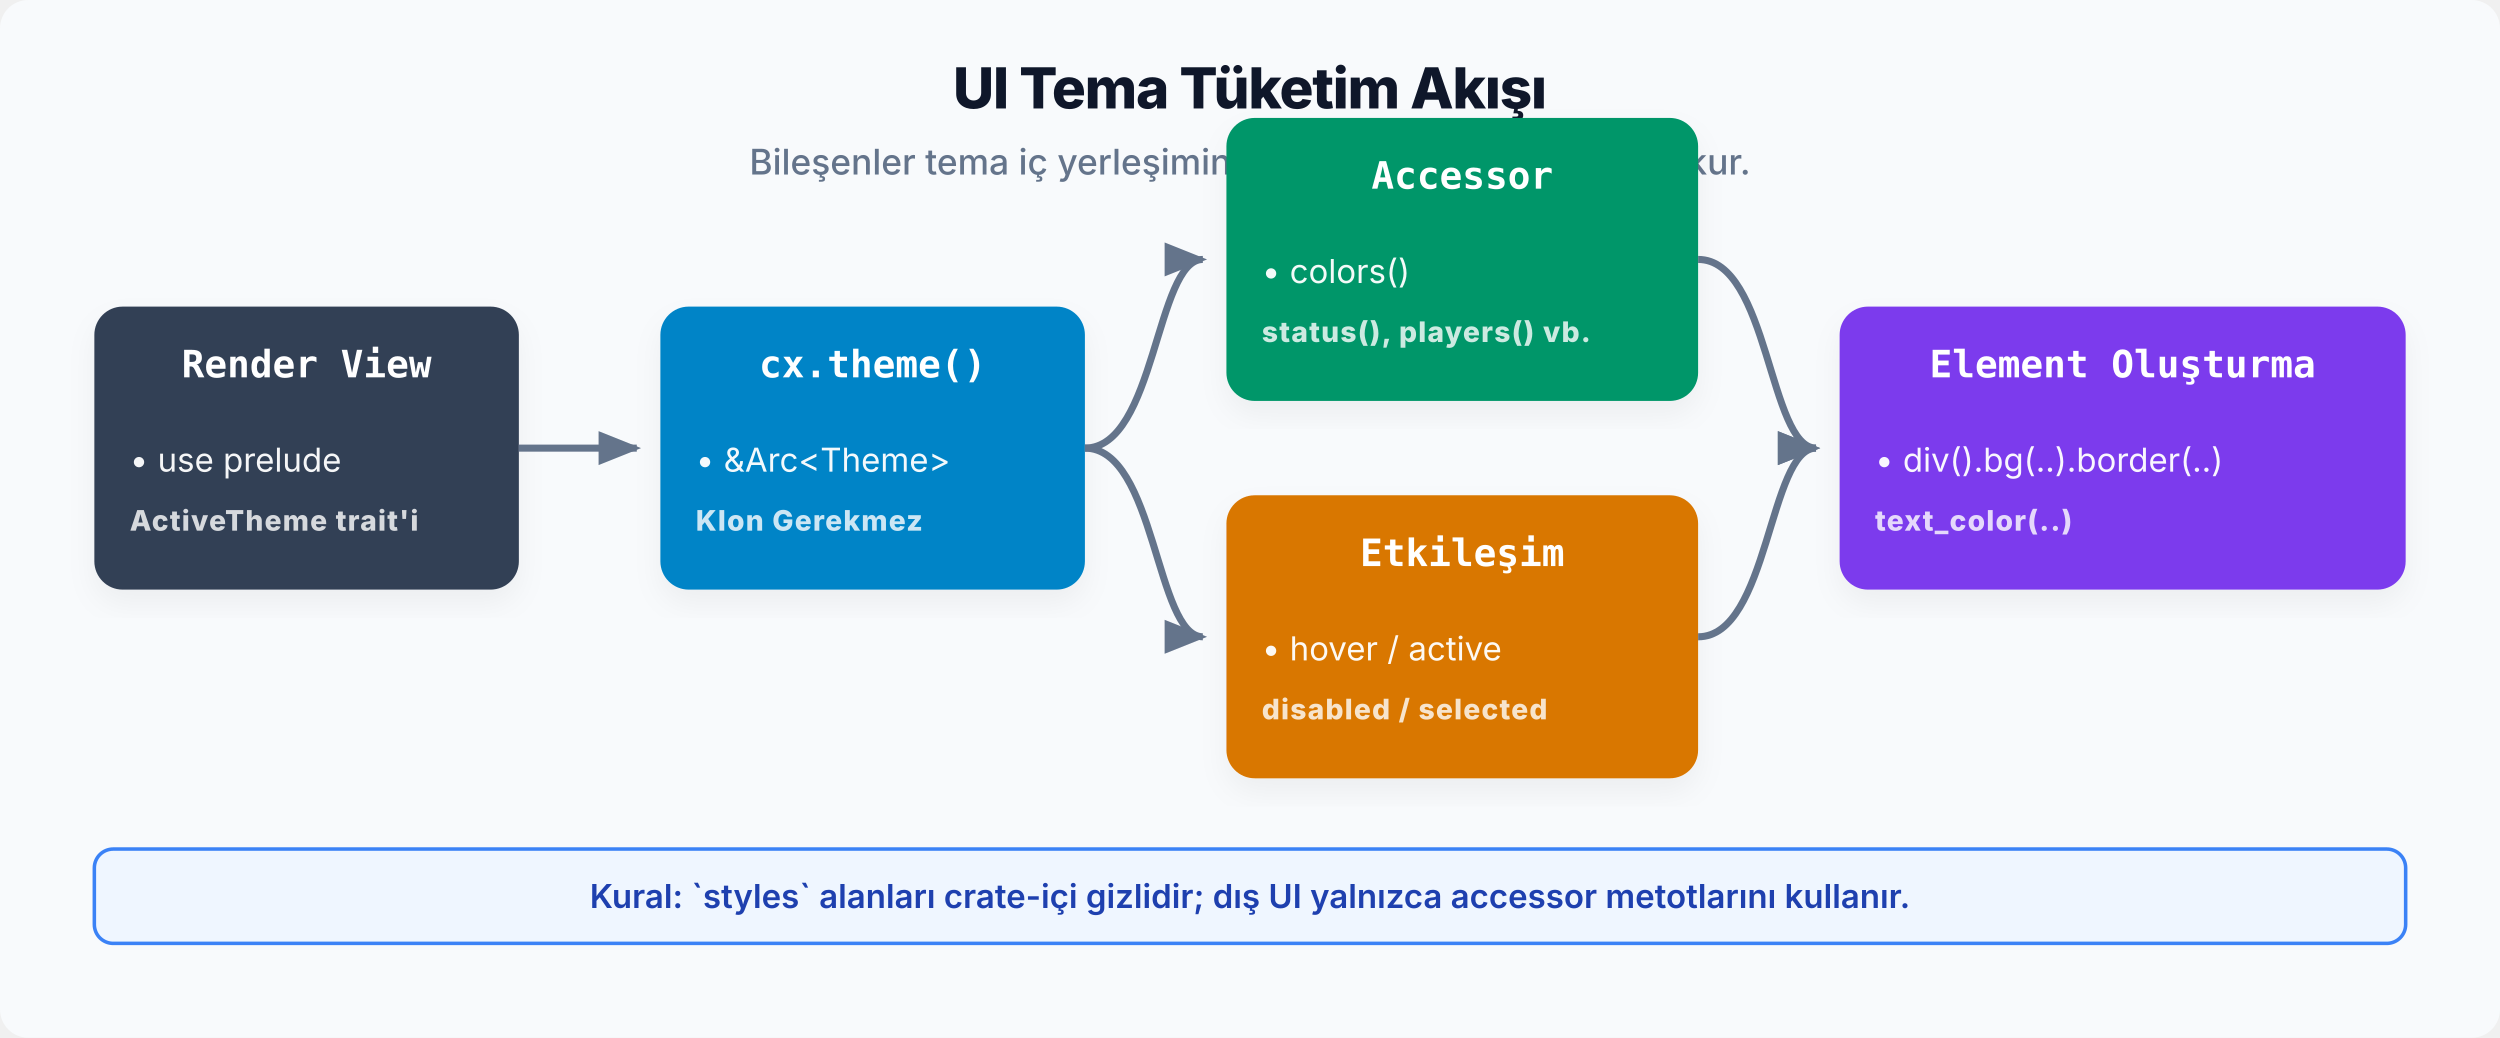
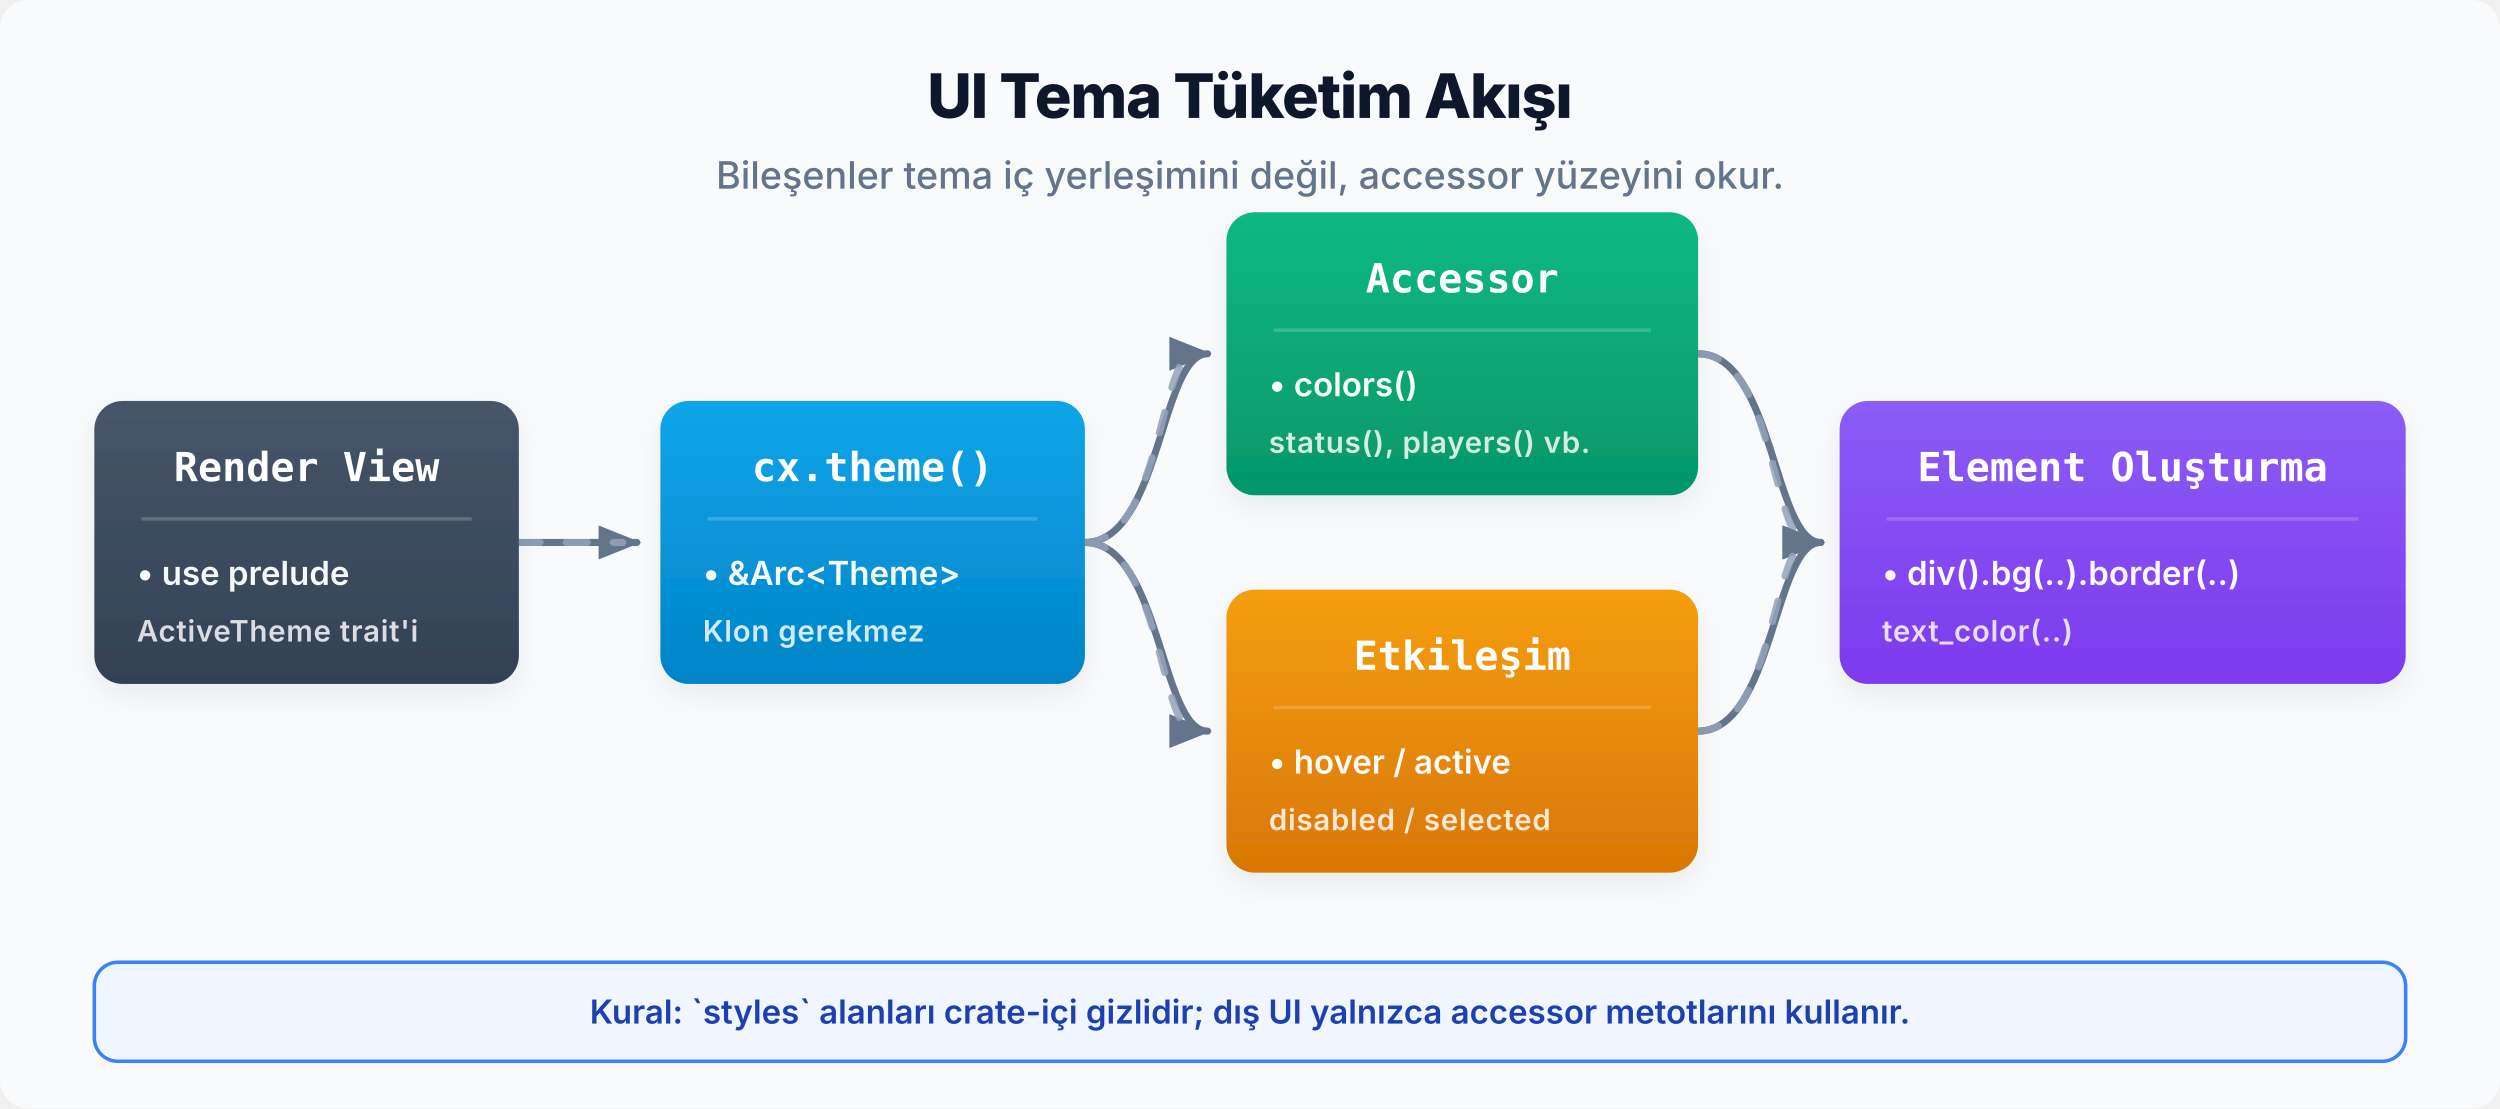
- <svg xmlns="http://www.w3.org/2000/svg" viewBox="0 0 1060 440">
+ <svg xmlns="http://www.w3.org/2000/svg" viewBox="0 0 1060 470">
  <defs>
-     <filter id="shadow" x="-10%" y="-10%" width="120%" height="120%">
-       <feDropShadow dx="0" dy="6" stdDeviation="6" flood-color="#000" flood-opacity="0.05" />
+     <filter id="shadow" x="-20%" y="-20%" width="140%" height="140%">
+       <feDropShadow dx="0" dy="5" stdDeviation="6" flood-color="#0f172a" flood-opacity="0.06" />
    </filter>
    <marker id="arrow" viewBox="0 0 10 10" refX="9" refY="5" markerWidth="6" markerHeight="6" orient="auto">
      <path d="M 0 1 L 10 5 L 0 9 Z" fill="#64748b" />
    </marker>
+     <linearGradient id="g-slate" x1="0" y1="0" x2="0" y2="1">
+       <stop offset="0" stop-color="#475569" />
+       <stop offset="1" stop-color="#334155" />
+     </linearGradient>
+     <linearGradient id="g-sky" x1="0" y1="0" x2="0" y2="1">
+       <stop offset="0" stop-color="#0ea5e9" />
+       <stop offset="1" stop-color="#0284c7" />
+     </linearGradient>
+     <linearGradient id="g-green" x1="0" y1="0" x2="0" y2="1">
+       <stop offset="0" stop-color="#10b981" />
+       <stop offset="1" stop-color="#059669" />
+     </linearGradient>
+     <linearGradient id="g-amber" x1="0" y1="0" x2="0" y2="1">
+       <stop offset="0" stop-color="#f59e0b" />
+       <stop offset="1" stop-color="#d97706" />
+     </linearGradient>
+     <linearGradient id="g-purple" x1="0" y1="0" x2="0" y2="1">
+       <stop offset="0" stop-color="#8b5cf6" />
+       <stop offset="1" stop-color="#7c3aed" />
+     </linearGradient>
    <style>
      .bg { fill: #f8fafc; }
-       .title { font: 800 24px system-ui, -apple-system, sans-serif; fill: #0f172a; letter-spacing: -0.5px; text-anchor: middle; }
-       .sub { font: 500 15px system-ui, -apple-system, sans-serif; fill: #64748b; text-anchor: middle; }
-       
-       .api { font: 800 16px ui-monospace, SFMono-Regular, monospace; fill: #ffffff; text-anchor: middle; }
-       .body { font: 14px system-ui, -apple-system, sans-serif; fill: #ffffff; opacity: 0.95; }
-       .when { font: 800 12px system-ui, -apple-system, sans-serif; fill: rgba(255, 255, 255, 0.8); letter-spacing: 0.5px; }
+       .title { font: 800 26px system-ui, -apple-system, sans-serif; fill: #0f172a; letter-spacing: -0.5px; text-anchor: middle; }
+       .sub { font: 500 16px system-ui, -apple-system, sans-serif; fill: #64748b; text-anchor: middle; }

-       .arrow-line { stroke: #64748b; stroke-width: 3; fill: none; marker-end: url(#arrow); stroke-linejoin: round; }
-       .card { filter: url(#shadow); rx: 12px; }
+       .api { font: 800 17px ui-monospace, SFMono-Regular, monospace; fill: #ffffff; text-anchor: middle; }
+       .body { font: 600 14px system-ui, -apple-system, sans-serif; fill: #ffffff; opacity: 0.96; }
+       .when { font: 600 12.5px system-ui, -apple-system, sans-serif; fill: #ffffff; opacity: 0.82; letter-spacing: 0.3px; }
+ 
+       .arrow-line { stroke: #64748b; stroke-width: 3; fill: none; marker-end: url(#arrow); stroke-linecap: round; stroke-linejoin: round; }
+       .flow { stroke: #94a3b8; stroke-width: 3; fill: none; stroke-linecap: round; stroke-dasharray: 9 11; opacity: 0.85; }
+       .card { filter: url(#shadow); }
+ 
+       @keyframes dash { to { stroke-dashoffset: -120; } }
+       .flow { animation: dash 9s linear infinite; }
+       @media (prefers-reduced-motion: reduce) {
+         .flow { animation: none; }
+       }
    </style>
  </defs>
  <rect width="100%" height="100%" rx="12" class="bg" />
-   <text x="530" y="46" class="title">UI Tema Tüketim Akışı</text>
-   <text x="530" y="74" class="sub">Bileşenler tema iç yerleşimini değil, accessor yüzeyini okur.</text>
-   <g transform="translate(40, 130)">
-     <rect width="180" height="120" fill="#334155" class="card" />
-     <text x="90" y="30" class="api">Render View</text>
-     <text x="15" y="70" class="body">• use prelude</text>
-     <text x="15" y="95" class="when">ActiveTheme trait'i</text>
+   <text x="530" y="50" class="title">UI Tema Tüketim Akışı</text>
+   <text x="530" y="80" class="sub">Bileşenler tema iç yerleşimini değil, accessor yüzeyini okur.</text>
+   <path d="M 220 230 H 270" class="arrow-line" />
+   <path d="M 220 230 H 264" class="flow" />
+   <path d="M 460 230 C 492 230 492 150 512 150" class="arrow-line" />
+   <path d="M 460 230 C 492 230 492 150 506 150" class="flow" />
+   <path d="M 460 230 C 492 230 492 310 512 310" class="arrow-line" />
+   <path d="M 460 230 C 492 230 492 310 506 310" class="flow" />
+   <path d="M 720 150 C 752 150 752 230 772 230" class="arrow-line" />
+   <path d="M 720 150 C 752 150 752 230 766 230" class="flow" />
+   <path d="M 720 310 C 752 310 752 230 772 230" class="arrow-line" />
+   <path d="M 720 310 C 752 310 752 230 766 230" class="flow" />
+   <g transform="translate(40, 170)">
+     <rect width="180" height="120" rx="12" fill="url(#g-slate)" class="card" />
+     <text x="90" y="34" class="api">Render View</text>
+     <line x1="20" y1="50" x2="160" y2="50" stroke="#ffffff" stroke-opacity="0.18" stroke-width="1.5" />
+     <text x="18" y="78" class="body">• use prelude</text>
+     <text x="18" y="102" class="when">ActiveTheme trait'i</text>
  </g>
-   <g transform="translate(280, 130)">
-     <rect width="180" height="120" fill="#0284c7" class="card" />
-     <text x="90" y="30" class="api">cx.theme()</text>
-     <text x="15" y="70" class="body">• &amp;Arc&lt;Theme&gt;</text>
-     <text x="15" y="95" class="when">Klon Gerekmez</text>
+   <g transform="translate(280, 170)">
+     <rect width="180" height="120" rx="12" fill="url(#g-sky)" class="card" />
+     <text x="90" y="34" class="api">cx.theme()</text>
+     <line x1="20" y1="50" x2="160" y2="50" stroke="#ffffff" stroke-opacity="0.18" stroke-width="1.5" />
+     <text x="18" y="78" class="body">• &amp;Arc&lt;Theme&gt;</text>
+     <text x="18" y="102" class="when">Klon gerekmez</text>
  </g>
-   <g transform="translate(520, 50)">
-     <rect width="200" height="120" fill="#059669" class="card" />
-     <text x="100" y="30" class="api">Accessor</text>
-     <text x="15" y="70" class="body">• colors()</text>
-     <text x="15" y="95" class="when">status(), players() vb.</text>
+   <g transform="translate(520, 90)">
+     <rect width="200" height="120" rx="12" fill="url(#g-green)" class="card" />
+     <text x="100" y="34" class="api">Accessor</text>
+     <line x1="20" y1="50" x2="180" y2="50" stroke="#ffffff" stroke-opacity="0.18" stroke-width="1.5" />
+     <text x="18" y="78" class="body">• colors()</text>
+     <text x="18" y="102" class="when">status(), players() vb.</text>
  </g>
-   <g transform="translate(520, 210)">
-     <rect width="200" height="120" fill="#d97706" class="card" />
-     <text x="100" y="30" class="api">Etkileşim</text>
-     <text x="15" y="70" class="body">• hover / active</text>
-     <text x="15" y="95" class="when">disabled / selected</text>
+   <g transform="translate(520, 250)">
+     <rect width="200" height="120" rx="12" fill="url(#g-amber)" class="card" />
+     <text x="100" y="34" class="api">Etkileşim</text>
+     <line x1="20" y1="50" x2="180" y2="50" stroke="#ffffff" stroke-opacity="0.18" stroke-width="1.5" />
+     <text x="18" y="78" class="body">• hover / active</text>
+     <text x="18" y="102" class="when">disabled / selected</text>
  </g>
-   <g transform="translate(780, 130)">
-     <rect width="240" height="120" fill="#7c3aed" class="card" />
-     <text x="120" y="30" class="api">Element Oluşturma</text>
-     <text x="15" y="70" class="body">• div().bg(..).border(..)</text>
-     <text x="15" y="95" class="when">text_color(..)</text>
+   <g transform="translate(780, 170)">
+     <rect width="240" height="120" rx="12" fill="url(#g-purple)" class="card" />
+     <text x="120" y="34" class="api">Element Oluşturma</text>
+     <line x1="20" y1="50" x2="220" y2="50" stroke="#ffffff" stroke-opacity="0.18" stroke-width="1.5" />
+     <text x="18" y="78" class="body">• div().bg(..).border(..)</text>
+     <text x="18" y="102" class="when">text_color(..)</text>
  </g>
-   <path d="M 220 190 H 270" class="arrow-line" />
-   <path d="M 460 190 C 490 190 490 110 510 110" class="arrow-line" />
-   <path d="M 460 190 C 490 190 490 270 510 270" class="arrow-line" />
-   <path d="M 720 110 C 750 110 750 190 770 190" class="arrow-line" />
-   <path d="M 720 270 C 750 270 750 190 770 190" class="arrow-line" />
-   <g transform="translate(40, 360)">
-     <rect width="980" height="40" rx="8" fill="#eff6ff" stroke="#3b82f6" stroke-width="1.5" />
-     <text x="490" y="25" text-anchor="middle" font-family="system-ui, -apple-system, sans-serif" font-weight="600" font-size="14" fill="#1e40af">Kural: `styles` alanları crate-içi gizlidir; dış UI yalnızca accessor metotlarını kullanır.</text>
+   <g transform="translate(40, 408)">
+     <rect width="980" height="42" rx="10" fill="#eff6ff" stroke="#3b82f6" stroke-width="1.5" />
+     <text x="490" y="26" text-anchor="middle" font-family="system-ui, -apple-system, sans-serif" font-weight="600" font-size="14" fill="#1e40af">Kural: `styles` alanları crate-içi gizlidir; dış UI yalnızca accessor metotlarını kullanır.</text>
  </g>
</svg>
